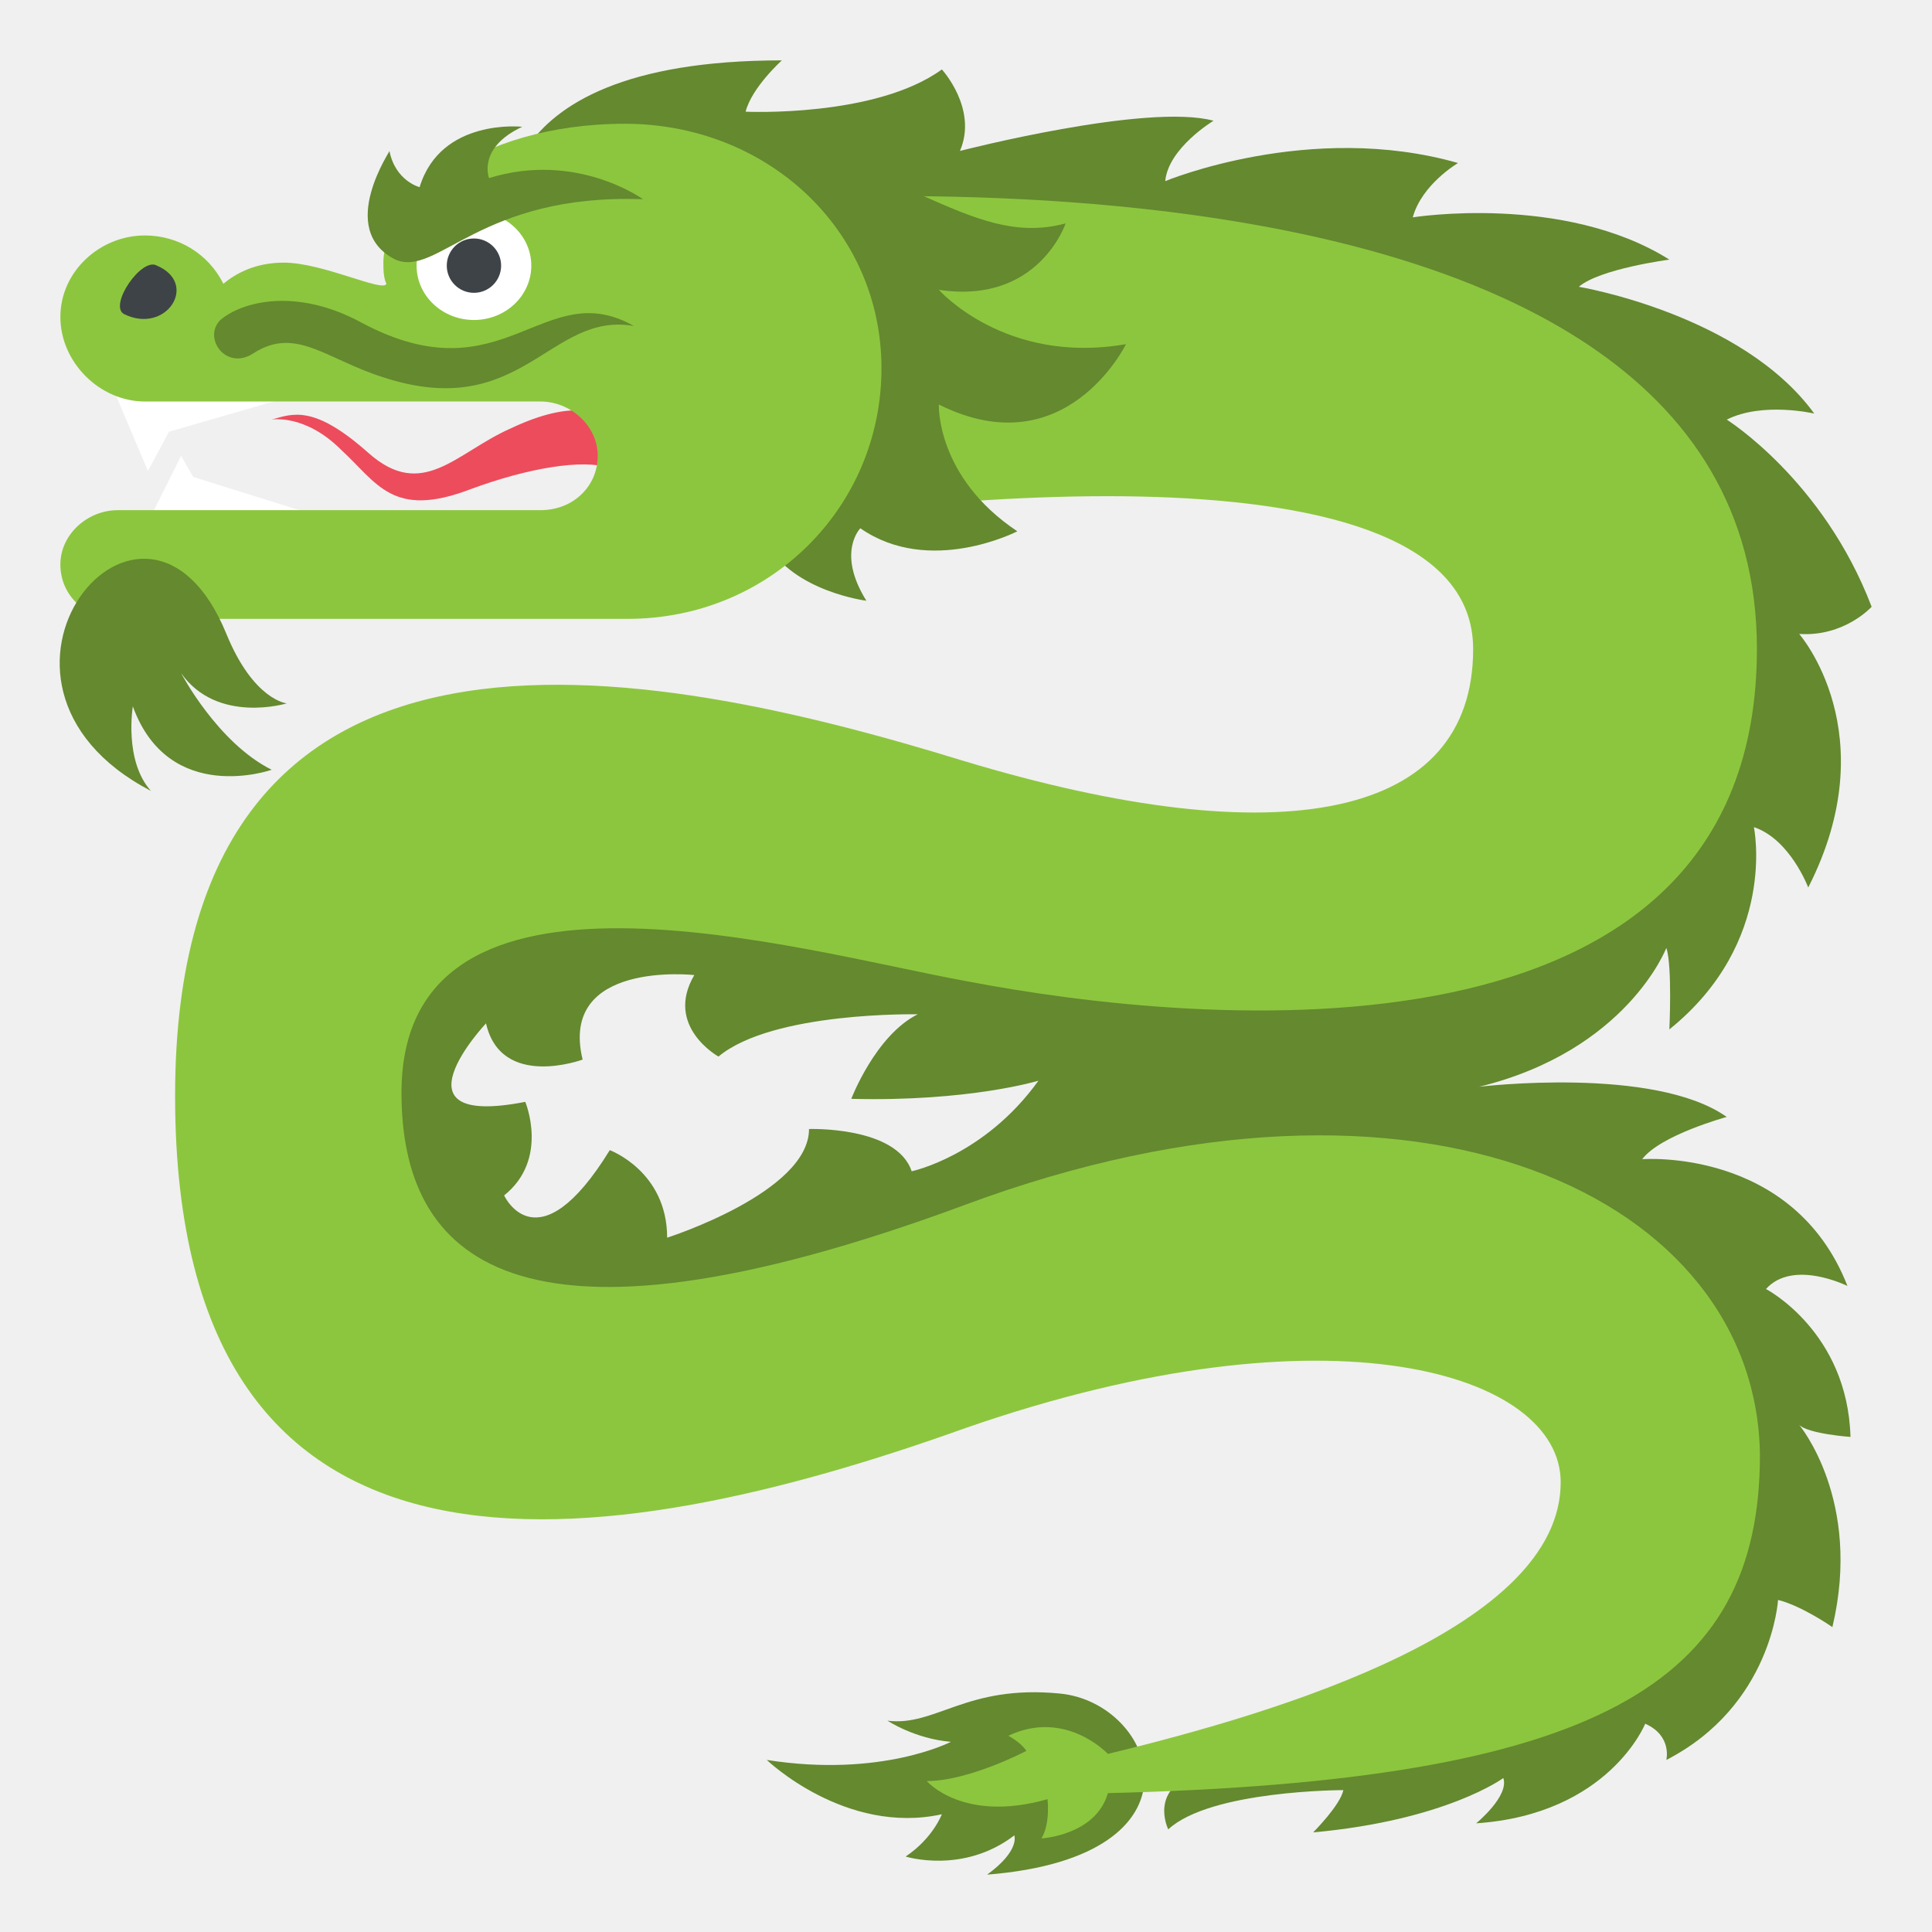
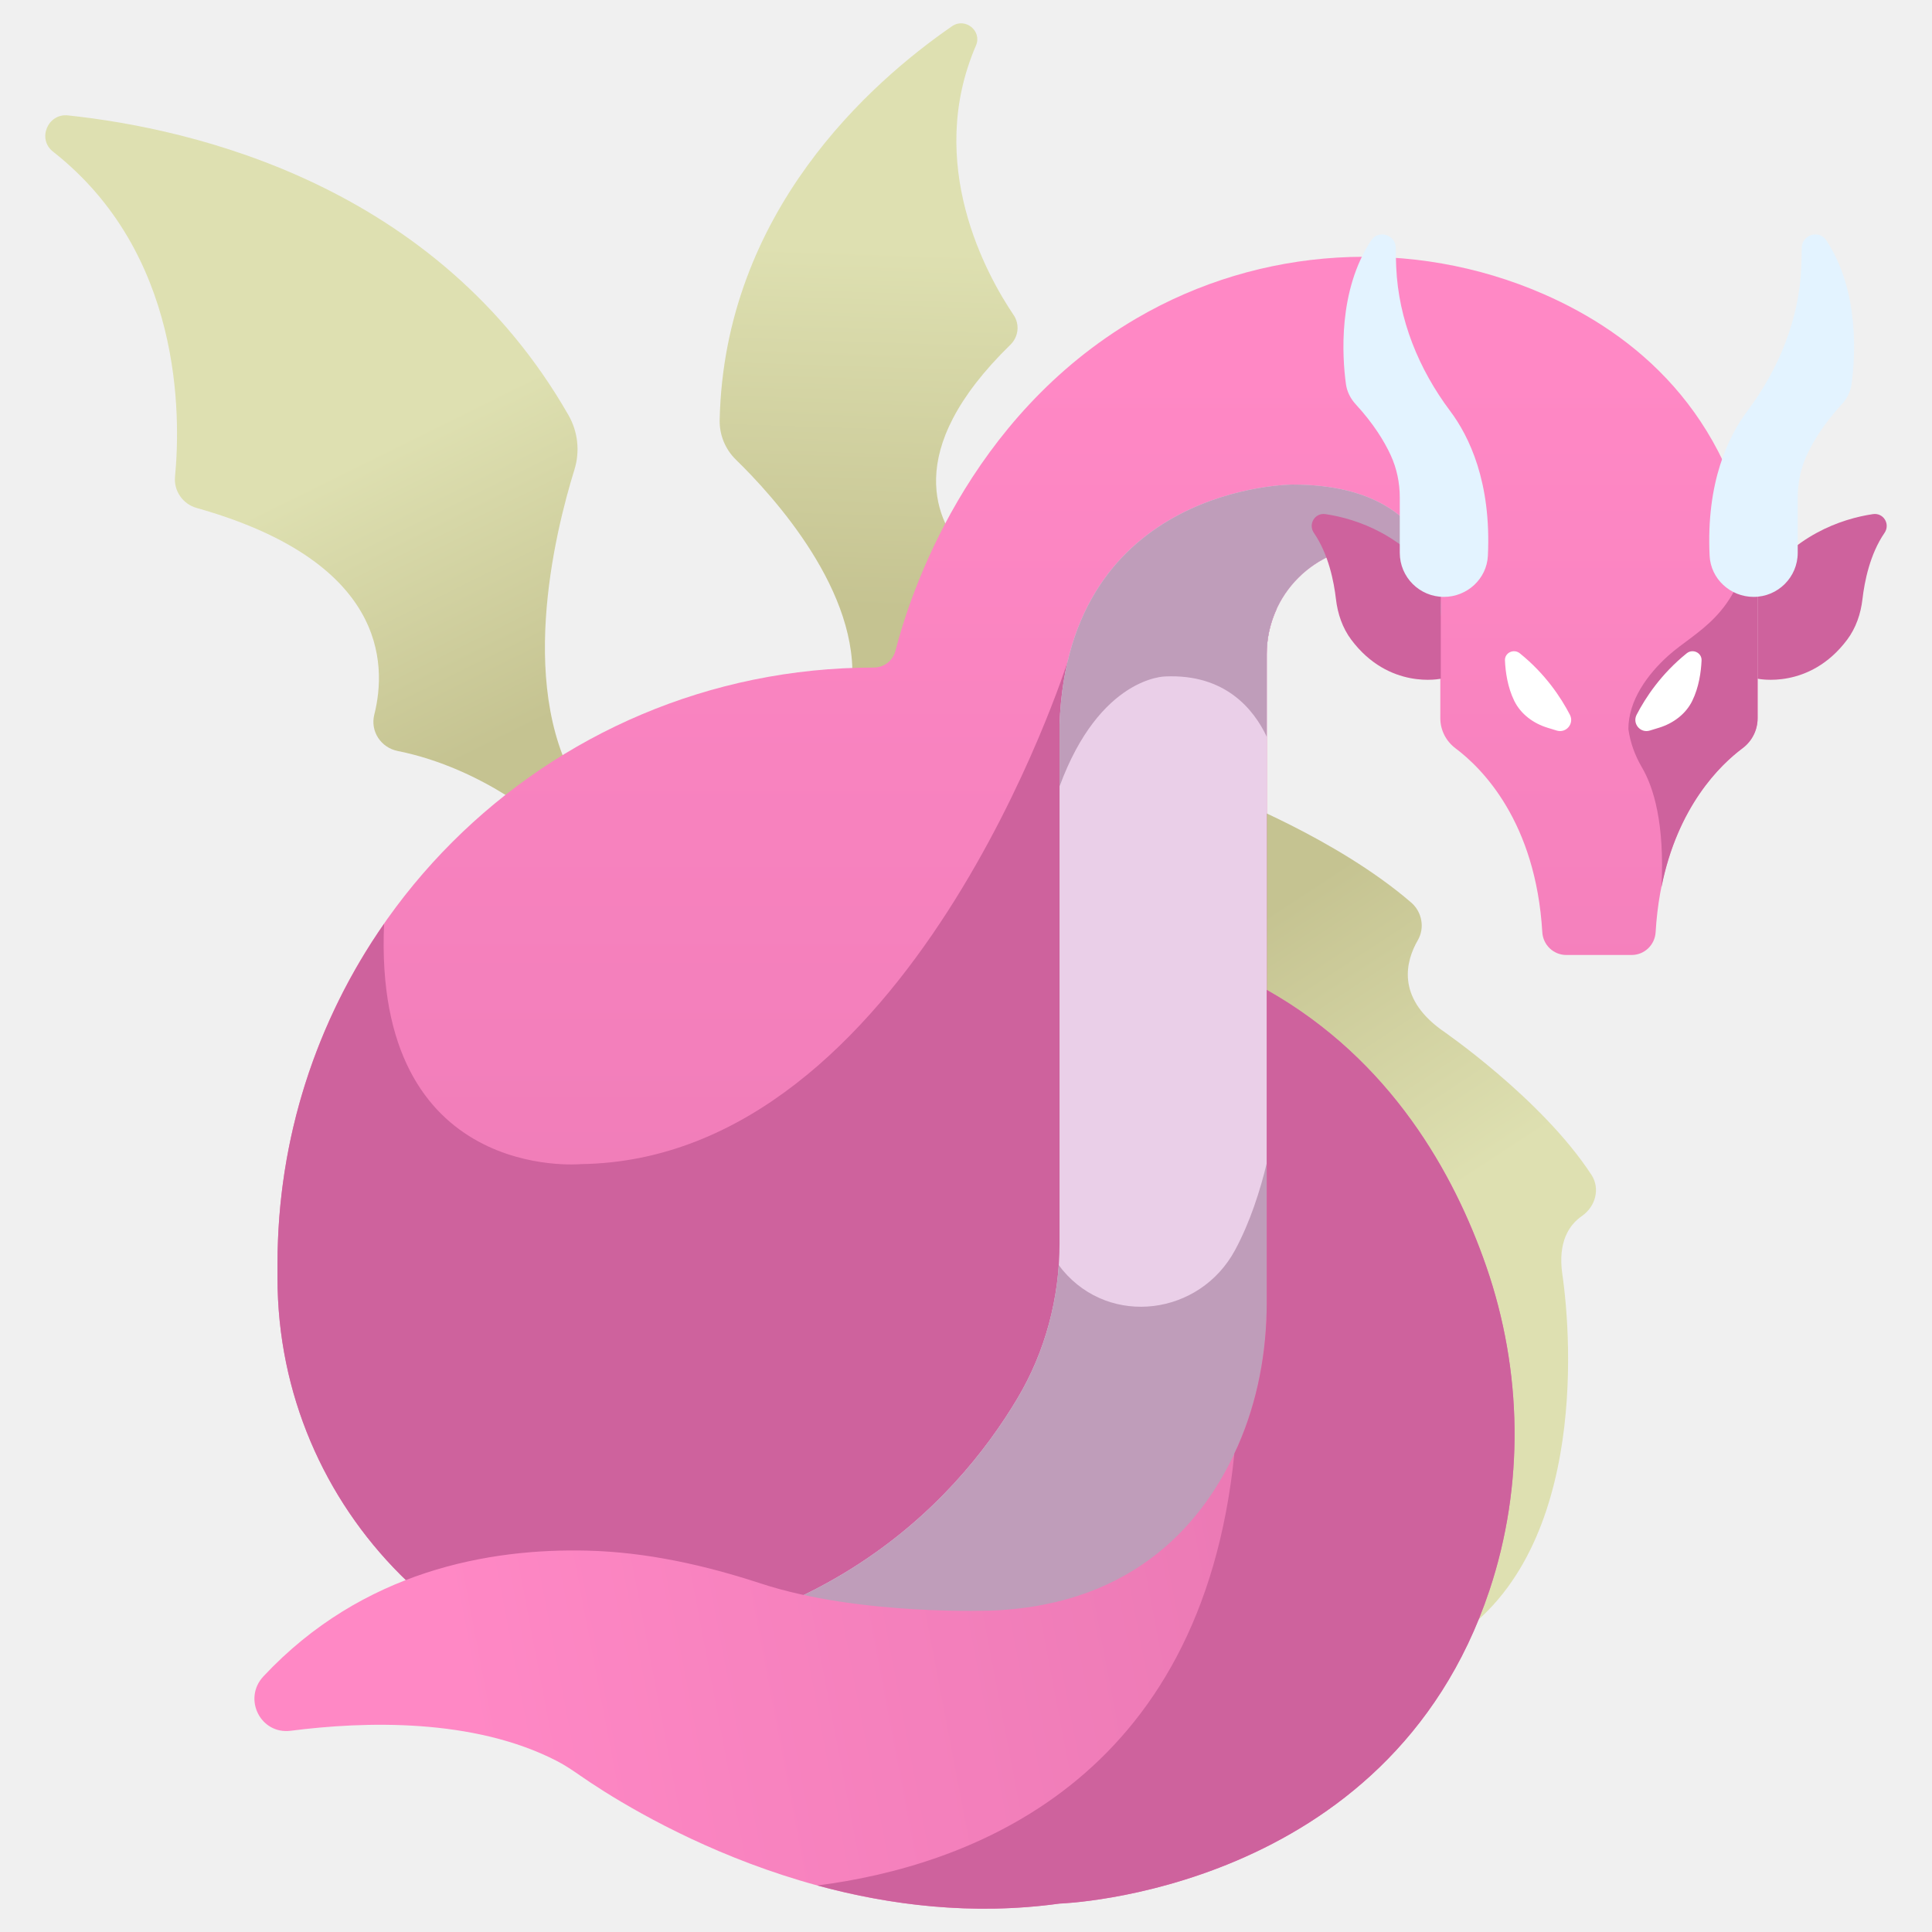
- <svg xmlns="http://www.w3.org/2000/svg" width="800px" height="800px" viewBox="0 0 64 64" aria-hidden="true" role="img" class="iconify iconify--emojione" preserveAspectRatio="xMidYMid meet">
-   <path d="M16.9 14.2c-1.8.8-2.9 2.4-4.7.8c-1.8-1.6-2.5-1.3-3.2-1.1c0 0 1.1-.2 2.3 1c1.2 1.1 1.7 2.3 4.3 1.3c1.9-.7 3.7-1 4.6-.7c.9.3.9-3.3-3.3-1.3" fill="#ed4c5c">
- 
- </path>
-   <g fill="#ffffff">
-     <path d="M4.9 15.6l.7-1.3l4.5-1.3H3.8z">
- 
- </path>
-     <path d="M11.2 17.3l-4.8-1.5l-.4-.7l-1.1 2.2z">
- 
- </path>
-   </g>
-   <g fill="#64892f">
-     <path d="M35.1 56.1c-3.1-.3-4.1 1.1-5.7.9c0 0 .9.6 2.1.7c0 0-2.3 1.2-6.1.6c0 0 2.6 2.5 5.8 1.8c0 0-.3.8-1.2 1.4c0 0 1.9.6 3.6-.7c0 0 .2.5-.9 1.3c7.5-.6 5.6-5.7 2.4-6">
- 
- </path>
-     <path d="M62 20.1c-1.6-4.2-4.8-6.2-4.8-6.2c1.2-.6 2.9-.2 2.9-.2c-2.4-3.3-7.8-4.2-7.8-4.2c.7-.6 3-.9 3-.9c-3.5-2.2-8.5-1.4-8.5-1.4c.3-1.1 1.5-1.8 1.5-1.8c-4.9-1.4-9.7.6-9.7.6c.1-1.1 1.6-2 1.6-2c-2.2-.6-8.4 1-8.4 1c.6-1.4-.6-2.7-.6-2.7c-2.2 1.6-6.5 1.4-6.5 1.4c.2-.8 1.2-1.7 1.2-1.7c-10.4 0-9.1 5.8-9.1 5.8S50 5.4 50 21.5c0 16.9-37.8-3.1-37.8 15.2c0 20.1 40.4-3.2 40.4 12.1c0 8.5-12.8 9.9-12.8 9.9c-1.8.5-1.1 1.9-1.1 1.9c1.4-1.3 5.8-1.3 5.8-1.3c-.1.5-1 1.4-1 1.4c4.4-.4 6.3-1.8 6.3-1.8c.2.6-.9 1.5-.9 1.5c4.4-.3 5.6-3.3 5.6-3.3c.9.4.7 1.2.7 1.2c3.5-1.8 3.7-5.3 3.7-5.3c.8.2 1.8.9 1.8.9c1-4.2-1.1-6.7-1.1-6.7c.3.3 1.7.4 1.7.4c-.1-3.5-2.8-4.9-2.8-4.9c.9-1 2.7-.1 2.7-.1c-1.8-4.6-6.8-4.2-6.8-4.2c.6-.8 2.8-1.4 2.8-1.4c-2.4-1.7-8.2-1-8.2-1c4.9-1.2 6.2-4.6 6.2-4.6c.2.6.1 2.7.1 2.7c3.6-2.9 2.8-6.7 2.8-6.7c1.2.4 1.8 2 1.8 2c2.6-5.1-.3-8.4-.3-8.4c1.5.1 2.4-.9 2.4-.9M30.2 38.8c-.5-1.5-3.4-1.4-3.4-1.4c0 2.1-4.7 3.6-4.7 3.6c0-2.2-1.9-2.9-1.9-2.9c-2.4 3.9-3.5 1.5-3.5 1.5c1.5-1.2.7-3.1.7-3.1c-4.6.9-1.3-2.6-1.3-2.6c.5 2.2 3.2 1.2 3.2 1.2c-.8-3.3 3.7-2.8 3.7-2.8c-1 1.7.8 2.7.8 2.7c1.8-1.5 6.6-1.4 6.6-1.4c-1.4.7-2.2 2.8-2.2 2.8c3.9.1 6.2-.6 6.2-.6c-1.8 2.5-4.2 3-4.2 3">
- 
- </path>
-   </g>
-   <path d="M32 39.9c-15.1 5.6-18.7 1.7-18.7-3.7c0-8.6 13.2-4.7 18.7-3.7c7.8 1.5 26.2 3.2 26.2-11c0-18.4-35.6-14.7-35.6-14.7v11c6.9-1.3 26.2-3.5 26.2 3.7c0 5.6-6.3 6.9-16.9 3.7C21.5 22 5.8 18.8 5.8 36.3S20 51.6 32 47.3c12.1-4.2 19.7-1.8 19.7 1.8c0 4.8-9.2 7.6-15 9c0 0-1.4-1.5-3.3-.6c0 0 .4.2.6.5c0 0-1.9 1-3.3 1c0 0 1.2 1.4 4 .6c0 0 .1.8-.2 1.3c0 0 1.8-.1 2.2-1.5c16.2-.4 21.6-3.6 21.6-11.2c-.1-8.5-11.2-13.9-26.3-8.3" fill="#8cc63e">
- 
- </path>
-   <path d="M24.2 4.9c5.5 0 7.8 3.4 11.1 2.5c0 0-.9 2.7-4.2 2.2c0 0 2.2 2.5 6.2 1.8c0 0-2 4.1-6.2 2c0 0-.1 2.4 2.6 4.2c0 0-2.9 1.5-5.2-.1c0 0-.8.8.2 2.4c0 0-2.4-.3-3.3-1.9L24.2 4.9" fill="#64892f">
- 
- </path>
-   <path d="M20.7 4.1c-5 0-8 2.7-8 4.6c0 .2 0 .5.1.7c-.1.3-2.1-.7-3.4-.7c-.7 0-1.4.2-2 .7c-.5-1-1.5-1.6-2.6-1.6C3.3 7.8 2 9 2 10.5s1.3 2.8 2.8 2.8h13.1c1 0 1.9.8 1.9 1.8s-.8 1.8-1.9 1.8h-14c-1 0-1.9.8-1.9 1.8s.8 1.8 1.9 1.8h16.9c4.7 0 8.4-3.7 8.4-8.3s-3.8-8.1-8.5-8.1" fill="#8cc63e">
- 
- </path>
-   <ellipse cx="15.7" cy="8.8" rx="1.9" ry="1.8" fill="#ffffff">
- 
- </ellipse>
-   <circle cx="15.7" cy="8.8" fill="#3e4347" r=".9">
- 
- </circle>
-   <g fill="#64892f">
-     <path d="M13.1 8.6c1.4.6 2.8-2.2 8.2-2c0 0-2.2-1.6-5.1-.7c0 0-.4-1 1.1-1.7c0 0-2.7-.3-3.4 2c0 0-.8-.2-1-1.2c.1-.1-1.8 2.6.2 3.6">
- 
- </path>
-     <path d="M7.3 10.6c.7-.6 2.5-1.1 4.7.1c4.7 2.5 6-1.6 9 .1c-2.8-.5-3.7 3.2-8.3 1.7c-1.9-.6-2.9-1.7-4.3-.8c-.9.6-1.7-.5-1.1-1.1">
- 
- </path>
-   </g>
-   <path d="M4.1 10.4c-.5-.3.6-1.9 1.1-1.6c1.4.6.3 2.3-1.1 1.6" fill="#3e4347">
- 
- </path>
-   <path d="M7.5 21c.9 2.2 2 2.3 2 2.3s-2.3.7-3.5-1c0 0 1.2 2.3 3 3.2c0 0-3.4 1.2-4.6-2.1c0 0-.3 1.8.6 2.8c-6.9-3.6-.2-11.8 2.5-5.2" fill="#64892f">
- 
- </path>
+ <svg xmlns="http://www.w3.org/2000/svg" width="800px" height="800px" viewBox="0 0 512 512" enable-background="new 0 0 512 512" id="Monster" version="1.1" xml:space="preserve">
+   <linearGradient gradientUnits="userSpaceOnUse" id="SVGID_1_" x1="321.351" x2="370.084" y1="251.246" y2="325.507">
+     <stop offset="0" style="stop-color:#C5C391" />
+     <stop offset="1" style="stop-color:#DEE0B1" />
+   </linearGradient>
+   <path d="M324.544,210.734c0,0,29.704,11.401,49.443,28.459c2.853,2.466,3.648,6.681,1.763,9.947  c-3.202,5.546-5.714,14.987,6.078,23.667c0,0,26.646,18.179,39.916,38.533c2.387,3.66,1.078,8.42-2.512,10.908  c-3.383,2.346-6.451,6.857-5.188,15.519c2.526,17.323,6.662,77.23-32.217,98.522c0,0,36.908-107.184-55.479-167.452L324.544,210.734  z" fill="url(#SVGID_1_)" />
+   <linearGradient gradientUnits="userSpaceOnUse" id="SVGID_2_" x1="135.986" x2="98.856" y1="195.165" y2="120.13">
+     <stop offset="0" style="stop-color:#C5C391" />
+     <stop offset="1" style="stop-color:#DEE0B1" />
+   </linearGradient>
+   <path d="M17.997,30.581c33.351,3.539,97.708,18.406,132.653,79.434c2.511,4.385,3.077,9.625,1.579,14.451  c-5.216,16.806-15.774,59.729,2.387,86.268l-9.188,8.299c0,0-16.678-15.325-40.05-20.018c-4.446-0.893-7.293-5.23-6.186-9.628  c3.449-13.685,2.939-40.677-47.081-54.773c-3.652-1.029-6.089-4.5-5.728-8.277c1.56-16.302,1.937-59.257-32.356-86.173  C9.813,36.855,12.667,30.015,17.997,30.581z" fill="url(#SVGID_2_)" />
+   <linearGradient gradientUnits="userSpaceOnUse" id="SVGID_3_" x1="228.173" x2="231.267" y1="161.142" y2="65.995">
+     <stop offset="0" style="stop-color:#C5C391" />
+     <stop offset="1" style="stop-color:#DEE0B1" />
+   </linearGradient>
+   <path d="M252.324,6.935c-21.641,14.923-60.39,49.255-61.604,104.362c-0.087,3.959,1.485,7.779,4.323,10.542  c9.884,9.62,33.224,35.224,30.655,60.297l9.434,2.275c0,0,5.746-16.797,20.083-28.779c2.728-2.279,3.063-6.332,0.654-8.945  c-7.498-8.132-17.253-26.909,11.912-55.343c2.13-2.076,2.509-5.378,0.846-7.844c-7.178-10.641-23.519-40.079-9.982-71.451  C260.309,8.192,255.782,4.55,252.324,6.935z" fill="url(#SVGID_3_)" />
+   <linearGradient gradientUnits="userSpaceOnUse" id="SVGID_4_" x1="269.664" x2="269.664" y1="98.088" y2="726.07">
+     <stop offset="0" style="stop-color:#FF88C5" />
+     <stop offset="1" style="stop-color:#D569A2" />
+   </linearGradient>
+   <path d="M464.86,149.042c-6.526-40.015-31.68-60.583-55.81-71.115c-34.781-15.182-75.063-12.724-107.831,6.42  c-44.976,26.276-60.184,73.542-63.927,88.143c-0.67,2.613-3.019,4.417-5.716,4.417h0c-87.281,0-158.036,70.755-158.036,158.035v3.71  c0,61.465,49.828,111.293,111.293,111.293h47.238c57.23,0,103.626-46.395,103.626-103.626v-172.98  c0-15.786,12.797-28.583,28.583-28.583h1.936c8.551,0,15.482,6.932,15.482,15.482v3.809v26.283c0,3.156,1.509,6.089,4.033,7.983  c7.103,5.33,21.259,19.51,22.995,48.74c0.201,3.373,2.974,6.027,6.353,6.027l8.663,0l8.663,0c3.378,0,6.151-2.655,6.352-6.027  c1.737-29.232,15.896-43.413,22.998-48.741c2.523-1.894,4.031-4.827,4.031-7.982v-35.681  C465.786,152.685,465.406,150.827,464.86,149.042z" fill="url(#SVGID_4_)" />
+   <path d="M335.697,173.339c0-4.265,0.959-8.296,2.633-11.931l-55.389,13.872c0,0-41.686,132.058-129.006,133.222  c0,0-55.135,5.197-52.15-63.683c-17.787,25.567-28.245,56.616-28.245,90.123v3.71c0,61.465,49.828,111.293,111.293,111.293h47.238  c57.23,0,103.626-46.395,103.626-103.626V173.339z" fill="#CE629D" />
+   <path d="M342.55,128.411c0,0-59.58,0-61.76,63.633v137.469c0,14.449-3.767,28.668-11.164,41.08  c-16.566,27.795-54.735,69.229-134.523,67.619c14.97,7.492,31.851,11.732,49.73,11.732h47.238  c57.23,0,103.626-46.395,103.626-103.626v-172.98c0-15.786,12.797-28.583,28.583-28.583h1.936c8.551,0,15.482,6.932,15.482,15.482  v3.809C381.698,164.047,386.18,128.411,342.55,128.411z" fill="#EACFE8" />
+   <path d="M364.28,144.756h1.936c8.551,0,15.482,6.932,15.482,15.482v3.809c0,0,4.481-35.636-39.148-35.636  c0,0-59.58,0-61.76,63.633v16.364c10.688-29.113,27.994-29.14,27.994-29.14c15.941-0.726,23.488,8.735,26.913,15.96v-21.89  C335.697,157.553,348.494,144.756,364.28,144.756z" fill="#BF9DBA" />
+   <path d="M335.697,346.319v-38.042c-1.689,7.002-4.338,15.501-8.401,23.024c-9.336,17.287-32.988,20.388-45.635,5.352  c-0.368-0.438-0.718-0.946-1.079-1.415c-0.863,12.459-4.538,24.588-10.956,35.355c-16.566,27.795-54.735,69.229-134.523,67.619  c14.97,7.492,31.851,11.732,49.73,11.732h47.238C289.302,449.945,335.697,403.551,335.697,346.319z" fill="#BF9DBA" />
+   <path d="M465.786,179.862c0,0,13.728,3.02,23.731-10.332c2.334-3.115,3.612-6.892,4.057-10.76  c0.532-4.626,1.966-11.904,5.83-17.524c1.61-2.343-0.256-5.423-3.067-4.999c-8.353,1.26-21.148,5.534-30.551,19.31V179.862z" fill="#CE629D" />
+   <path d="M381.828,179.862c0,0-13.728,3.02-23.73-10.332c-2.335-3.115-3.613-6.892-4.058-10.76  c-0.532-4.626-1.966-11.904-5.83-17.524c-1.61-2.343,0.256-5.423,3.067-4.999c8.353,1.26,21.148,5.534,30.551,19.31V179.862z" fill="#CE629D" />
+   <path d="M382.644,158.182L382.644,158.182c-6.455,0-11.688-5.232-11.688-11.688V131.83  c0-3.863-0.788-7.679-2.402-11.189c-1.673-3.637-4.502-8.313-9.275-13.5c-1.385-1.505-2.319-3.345-2.595-5.372  c-0.969-7.133-2.163-24.674,6.707-38.091c1.927-2.913,6.495-1.453,6.505,2.04c0.005,1.565,0.038,3.268,0.115,5.066  c0.595,13.896,5.961,27.027,14.307,38.154c5.032,6.71,10.925,18.852,9.989,38.334C394.012,153.417,388.796,158.182,382.644,158.182z  " fill="#E3F3FF" />
+   <linearGradient gradientUnits="userSpaceOnUse" id="SVGID_5_" x1="115.969" x2="566.621" y1="420.617" y2="334.584">
+     <stop offset="0" style="stop-color:#FF88C5" />
+     <stop offset="1" style="stop-color:#D569A2" />
+   </linearGradient>
+   <path d="M335.697,262.334v82.894c0,13.085-2.414,26.126-7.707,38.093  c-8.613,19.471-26.718,41.756-64.584,43.47c0,0-35.289,1.534-61.732-7.134c-14.933-4.896-30.351-8.338-46.061-8.725  c-25.805-0.637-59.537,5.247-85.8,33.322c-5.523,5.904-0.778,15.45,7.24,14.416c19.425-2.505,48.45-3.425,70.609,8.054  c2.138,1.108,4.133,2.46,6.11,3.835c12.23,8.511,65.512,42.418,127.018,33.908c0,0,87.146-2.676,113.917-82.992  c9.279-27.84,8.76-58.181-0.853-85.907C385.389,311.15,368.646,280.91,335.697,262.334z" fill="url(#SVGID_5_)" />
+   <path d="M393.854,335.567c-8.465-24.417-25.208-54.657-58.157-73.233v82.894c0,13.085-2.414,26.126-7.707,38.093  c-0.269,0.607-0.576,1.224-0.863,1.837c-8.742,87.216-70.617,109.384-110.51,114.514c19.063,5.194,41.034,7.997,64.173,4.796  c0,0,87.146-2.676,113.917-82.992C403.986,393.635,403.467,363.294,393.854,335.567z" fill="#CE629D" />
+   <path d="M464.86,149.042c-0.323-1.979-0.726-3.874-1.138-5.759c-2.917,19.858-14.296,23.931-21.566,30.437  c-5.527,4.947-10.619,11.914-10.615,19.483l0,0c0.484,3.616,1.759,7.049,3.603,10.197c3.056,5.217,6.028,14.727,5.164,31.681  c4.268-21.317,15.494-32.325,21.526-36.827c2.504-1.87,3.952-4.797,3.952-7.923v-35.681  C465.786,152.685,465.406,150.827,464.86,149.042z" fill="#CE629D" />
+   <path d="M398.829,175.032c0.135,3.036,0.695,7.08,2.458,10.687c1.725,3.527,5.069,5.991,8.823,7.14l2.44,0.747  c2.513,0.77,4.696-1.858,3.487-4.191c-2.337-4.512-6.479-10.815-13.274-16.285C401.161,171.84,398.738,172.978,398.829,175.032z" fill="#FFFFFF" />
+   <path d="M450.932,175.032c-0.135,3.036-0.696,7.08-2.459,10.687c-1.724,3.527-5.068,5.991-8.822,7.14l-2.44,0.747  c-2.513,0.77-4.696-1.858-3.487-4.191c2.337-4.512,6.479-10.815,13.274-16.285C448.6,171.84,451.022,172.978,450.932,175.032z" fill="#FFFFFF" />
+   <path d="M464.728,158.182L464.728,158.182c6.454,0,11.687-5.232,11.687-11.688V131.83  c0-3.863,0.788-7.679,2.403-11.189c1.673-3.637,4.501-8.313,9.274-13.5c1.385-1.505,2.32-3.345,2.595-5.372  c0.969-7.133,2.164-24.674-6.707-38.091c-1.926-2.913-6.494-1.453-6.505,2.04c-0.004,1.565-0.037,3.268-0.114,5.066  c-0.595,13.896-5.962,27.027-14.307,38.154c-5.032,6.71-10.925,18.852-9.989,38.334  C453.359,153.417,458.574,158.182,464.728,158.182z" fill="#E3F3FF" />
</svg>
